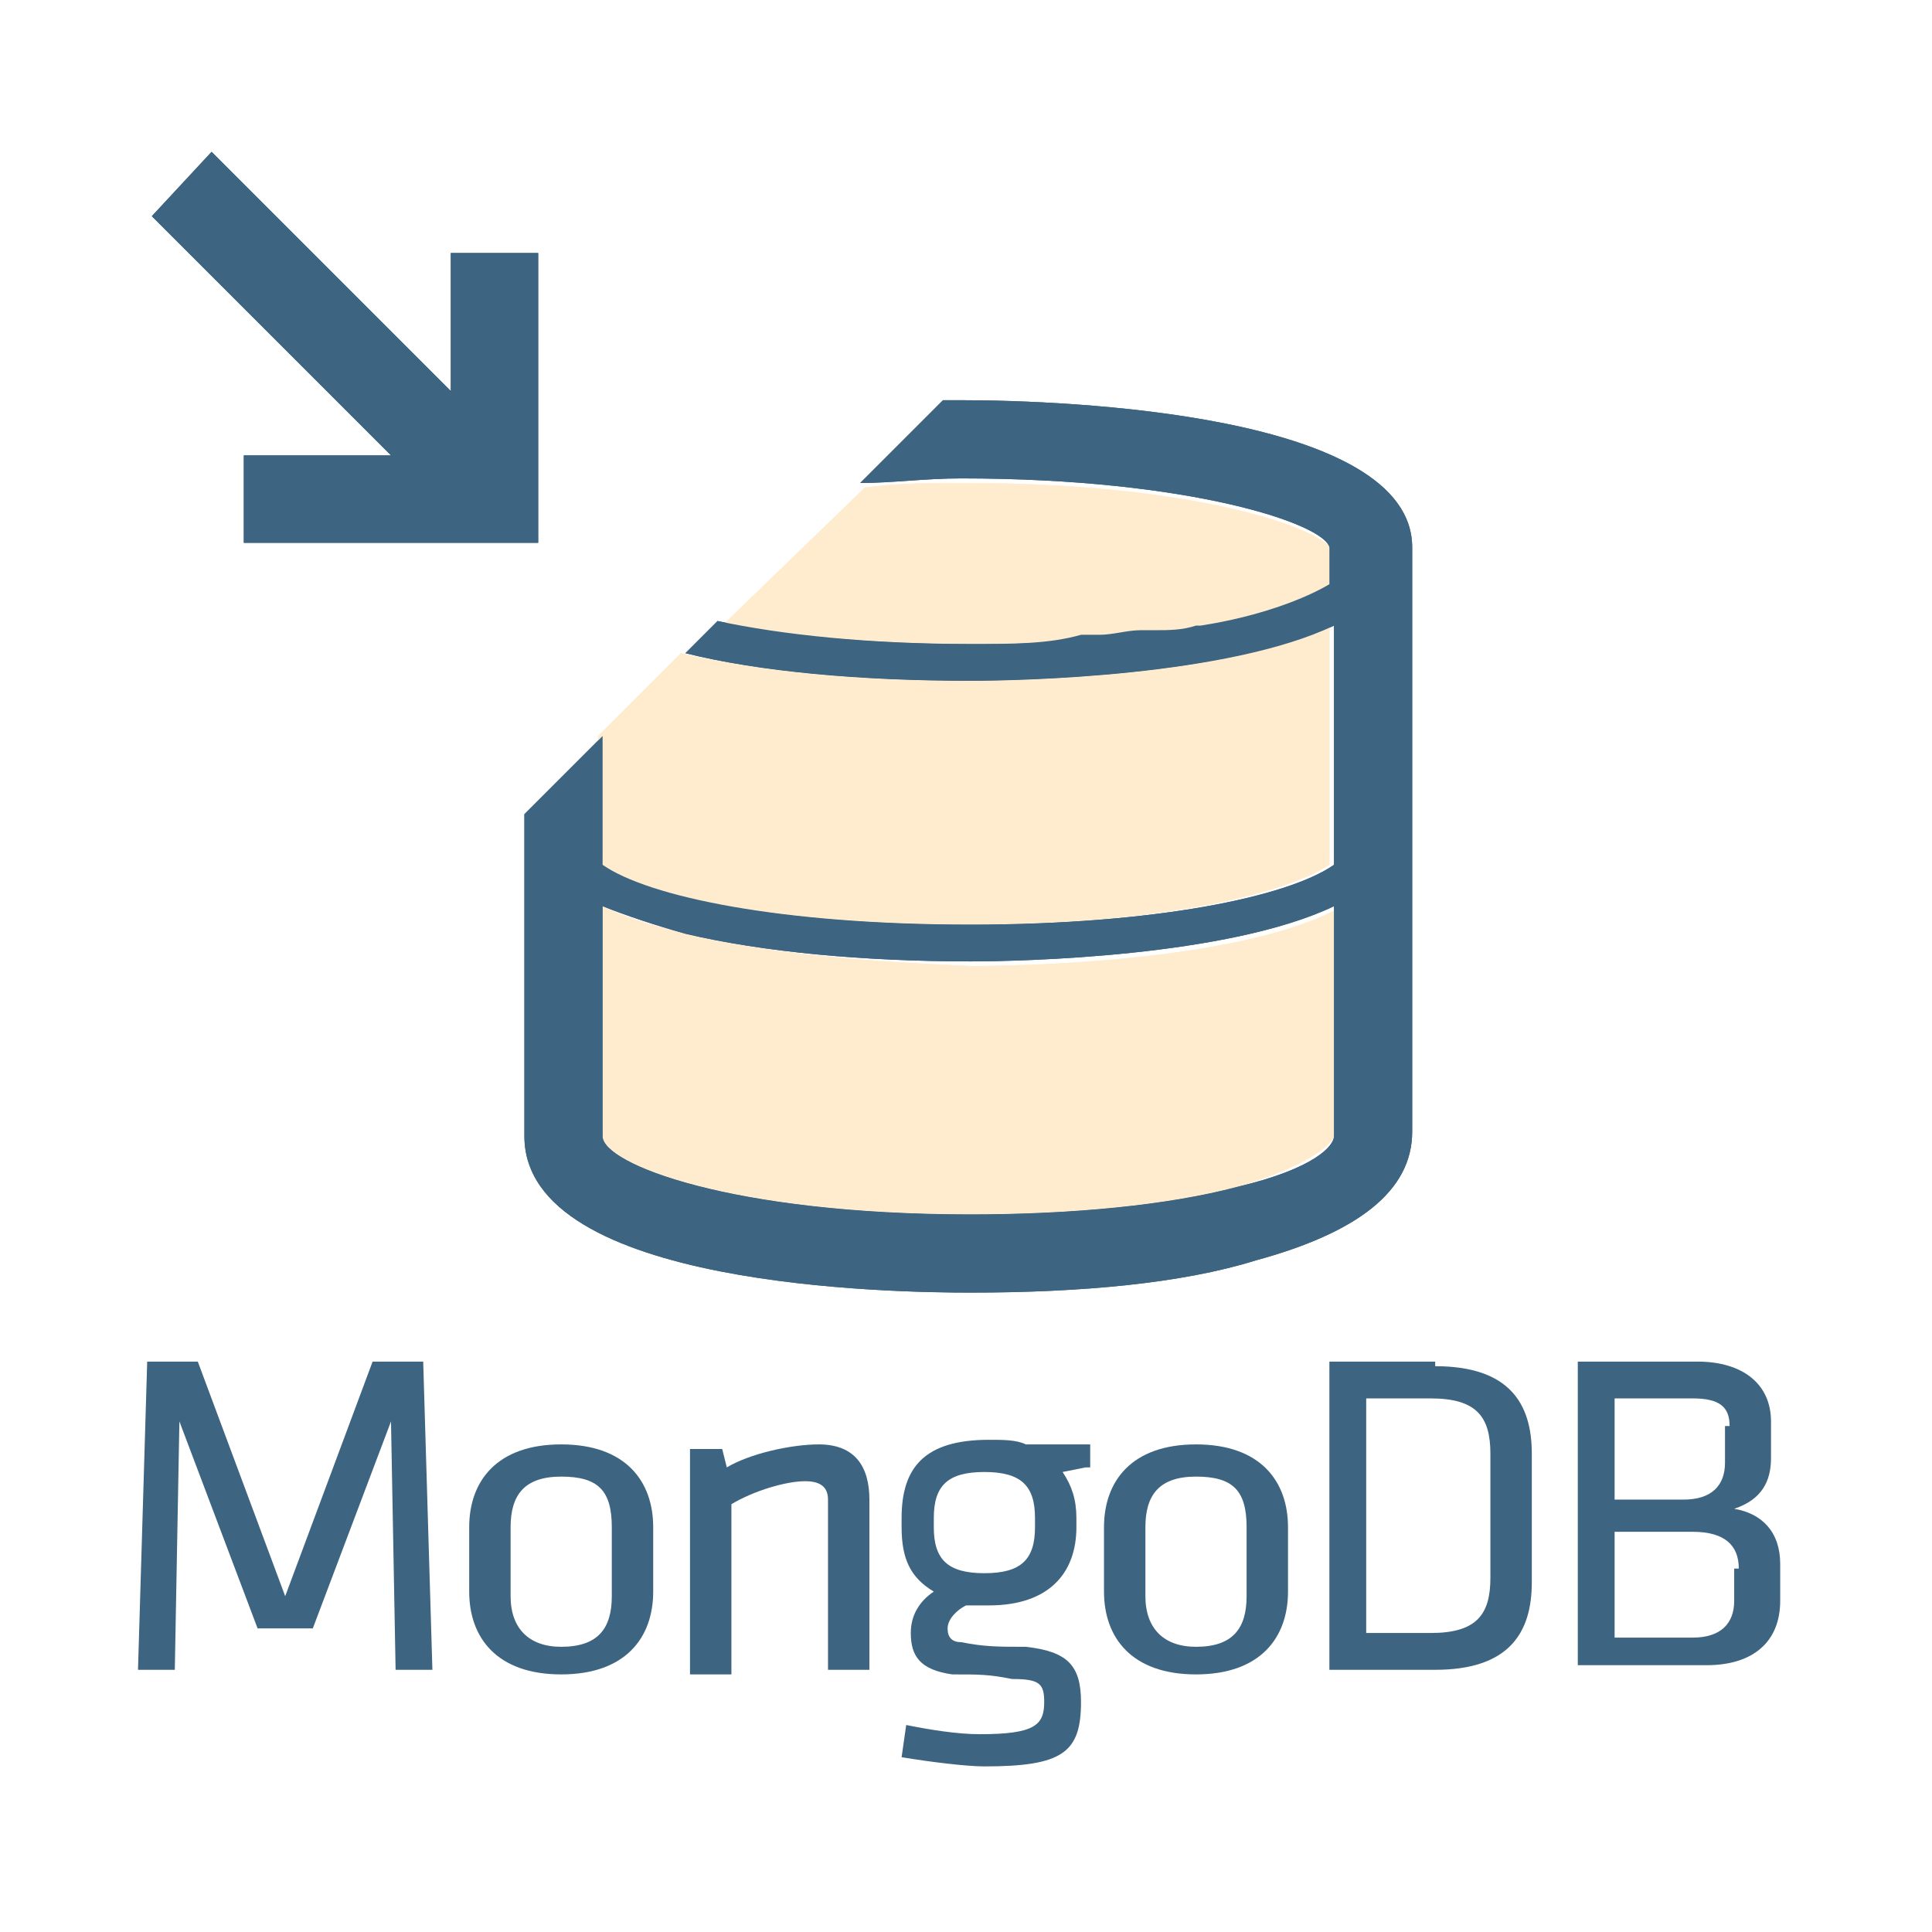
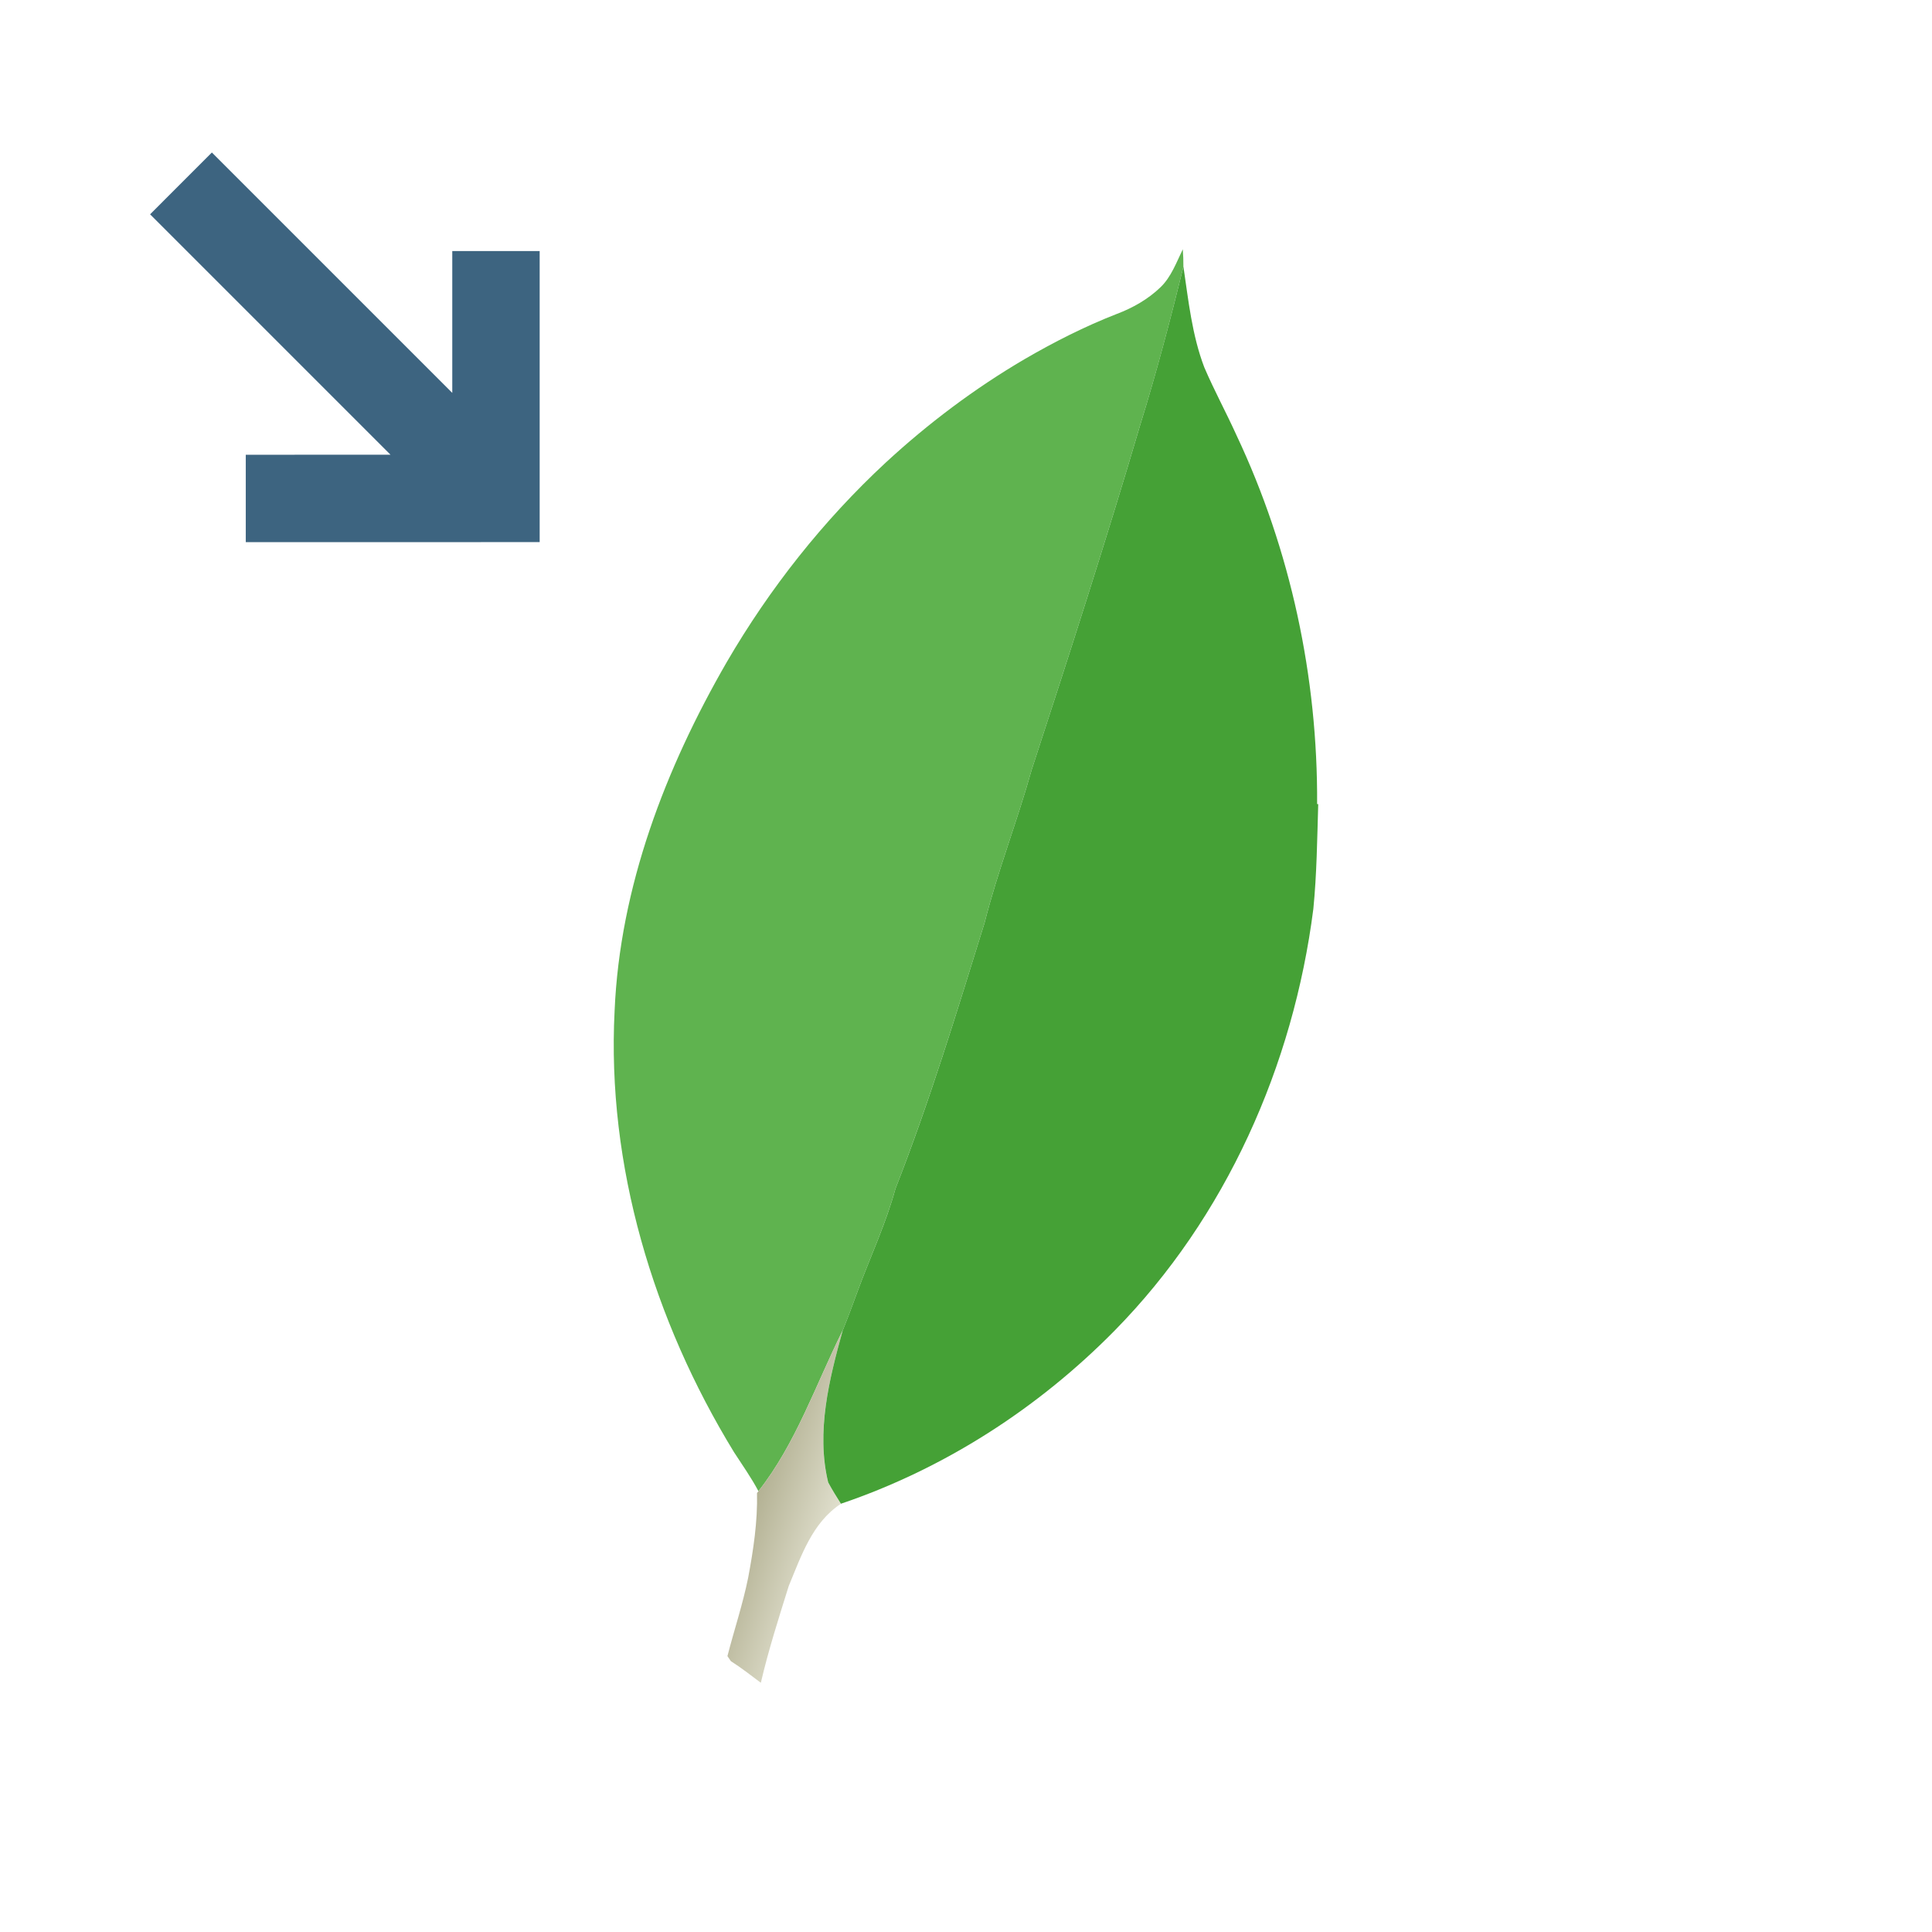
- <svg xmlns="http://www.w3.org/2000/svg" version="1.1" id="Layer_1" x="0px" y="0px" viewBox="0 0 42 42" enable-background="new 0 0 42 42" xml:space="preserve">
+ <svg xmlns="http://www.w3.org/2000/svg" version="1.1" id="Layer_1" x="0px" y="0px" width="42px" height="42px" viewBox="0 0 42 42" enable-background="new 0 0 42 42" xml:space="preserve">
  <g>
-     <g>
-       <path fill="#3D6480" d="M3.9,30.9l-0.1,5.4H3l0.2-6.7h1.1l1.9,5.1l1.9-5.1h1.1l0.2,6.7H8.6l-0.1-5.4l-1.7,4.5H5.6L3.9,30.9z" />
-       <path fill="#3D6480" d="M12.2,36.4c-1.4,0-2-0.8-2-1.8v-1.4c0-1,0.6-1.8,2-1.8c1.4,0,2,0.8,2,1.8v1.4    C14.2,35.6,13.6,36.4,12.2,36.4z M12.2,32.1c-0.8,0-1.1,0.4-1.1,1.1v1.5c0,0.7,0.4,1.1,1.1,1.1c0.8,0,1.1-0.4,1.1-1.1v-1.5    C13.3,32.4,13,32.1,12.2,32.1z" />
-       <path fill="#3D6480" d="M18,36.3v-3.7c0-0.3-0.2-0.4-0.5-0.4c-0.4,0-1.1,0.2-1.6,0.5v3.7H15v-4.9h0.7l0.1,0.4    c0.5-0.3,1.4-0.5,2-0.5c0.8,0,1.1,0.5,1.1,1.2v3.7H18z" />
-       <path fill="#3D6480" d="M23.6,31.9L23.1,32c0.2,0.3,0.3,0.6,0.3,1v0.2c0,1-0.6,1.7-1.9,1.7c-0.2,0-0.3,0-0.5,0    c-0.2,0.1-0.4,0.3-0.4,0.5c0,0.2,0.1,0.3,0.3,0.3c0.5,0.1,0.8,0.1,1.4,0.1c0.9,0.1,1.2,0.4,1.2,1.2c0,1.1-0.4,1.4-2.1,1.4    c-0.4,0-1.2-0.1-1.8-0.2l0.1-0.7c0.5,0.1,1.1,0.2,1.6,0.2c1.2,0,1.4-0.2,1.4-0.7c0-0.4-0.1-0.5-0.7-0.5c-0.5-0.1-0.7-0.1-1.3-0.1    c-0.7-0.1-0.9-0.4-0.9-0.9c0-0.4,0.2-0.7,0.5-0.9c-0.5-0.3-0.7-0.7-0.7-1.4V33c0-1.1,0.5-1.7,1.9-1.7c0.3,0,0.6,0,0.8,0.1h1.4    V31.9z M21.4,32c-0.8,0-1.1,0.3-1.1,1v0.2c0,0.7,0.3,1,1.1,1c0.8,0,1.1-0.3,1.1-1V33C22.5,32.3,22.2,32,21.4,32z" />
-       <path fill="#3D6480" d="M26,36.4c-1.4,0-2-0.8-2-1.8v-1.4c0-1,0.6-1.8,2-1.8c1.4,0,2,0.8,2,1.8v1.4C28,35.6,27.4,36.4,26,36.4z     M26,32.1c-0.8,0-1.1,0.4-1.1,1.1v1.5c0,0.7,0.4,1.1,1.1,1.1c0.8,0,1.1-0.4,1.1-1.1v-1.5C27.1,32.4,26.8,32.1,26,32.1z" />
-       <path fill="#3D6480" d="M31.2,29.7c1.6,0,2.1,0.8,2.1,1.9v2.8c0,1.1-0.5,1.9-2.1,1.9h-2.3v-6.7H31.2z M29.7,35.5h1.4    c1,0,1.3-0.4,1.3-1.2v-2.7c0-0.8-0.3-1.2-1.3-1.2h-1.4V35.5z" />
-       <path fill="#3D6480" d="M34.3,36.3v-6.7h2.6c1,0,1.6,0.5,1.6,1.3v0.8c0,0.5-0.2,0.9-0.8,1.1c0.6,0.1,1,0.5,1,1.2v0.8    c0,0.9-0.6,1.4-1.6,1.4H34.3z M37.6,31c0-0.4-0.2-0.6-0.8-0.6h-1.7v2.2h1.5c0.6,0,0.9-0.3,0.9-0.8V31z M37.8,34.1    c0-0.5-0.3-0.8-1-0.8h-1.7v2.3h1.7c0.6,0,0.9-0.3,0.9-0.8V34.1z" />
-     </g>
-     <g>
-       <path fill="#FFECCE" d="M14.9,20.3c-0.8-0.2-1.4-0.4-1.8-0.6l0,5c0,0.6,2.8,1.7,8,1.7h0c2.2,0,4.3-0.2,5.8-0.6    c1.7-0.5,2.1-1,2.1-1.1v-4.9c-2.2,1.1-6.7,1.2-7.9,1.2C18.7,20.9,16.5,20.7,14.9,20.3z" />
-       <path fill="#FFECCE" d="M13,18.8c1.1,0.7,3.9,1.3,8,1.3c4,0,6.8-0.6,7.9-1.3v-5.2c-2.2,1.1-6.7,1.2-7.9,1.2    c-2.3,0-4.5-0.2-6.2-0.6L13,16L13,18.8z" />
-       <path fill="#FFECCE" d="M21.1,14c0.9,0,1.7,0,2.5-0.1c0.1,0,0.2,0,0.4,0c0.3,0,0.6-0.1,0.9-0.1c0.1,0,0.2,0,0.3,0    c0.3,0,0.6-0.1,0.9-0.1c0,0,0.1,0,0.1,0c1.3-0.2,2.2-0.6,2.8-0.9v-0.8c-0.2-0.5-3-1.5-8-1.5c-0.8,0-1.5,0-2.2,0.1l-3.1,3    C17,13.8,18.9,14,21.1,14z" />
-       <path fill="#3D6480" d="M20.9,8.7c-0.1,0-0.3,0-0.4,0l-1.8,1.8c0.7,0,1.4-0.1,2.2-0.1c5,0,7.9,1,8,1.5v0.8    c-0.5,0.3-1.5,0.7-2.8,0.9c0,0-0.1,0-0.1,0c-0.3,0.1-0.6,0.1-0.9,0.1c-0.1,0-0.2,0-0.3,0c-0.3,0-0.6,0.1-0.9,0.1    c-0.1,0-0.2,0-0.4,0C22.8,14,22,14,21.1,14c-2.2,0-4.1-0.2-5.5-0.5l-0.7,0.7c1.6,0.4,3.8,0.6,6.2,0.6c1.1,0,5.6-0.1,7.9-1.2v5.2    c-1,0.7-3.9,1.3-7.9,1.3c-4.1,0-7-0.6-8-1.3l0-2.8l-1.7,1.7v7c0,3.3,8.1,3.4,9.7,3.4h0c2.4,0,4.6-0.2,6.2-0.7    c2.2-0.6,3.4-1.5,3.4-2.8V11.9C30.7,9,23.2,8.7,20.9,8.7z M29,24.7c0,0.2-0.4,0.7-2.1,1.1c-1.5,0.4-3.6,0.6-5.8,0.6h0    c-5.2,0-8-1.1-8-1.7l0-5c0.5,0.2,1.1,0.4,1.8,0.6c1.7,0.4,3.9,0.6,6.2,0.6c1.1,0,5.6-0.1,7.9-1.2V24.7z" />
-     </g>
-     <polygon fill="#3D6480" points="9.8,5.5 9.8,8.5 4.6,3.3 3.3,4.7 8.5,9.9 5.3,9.9 5.3,11.8 11.7,11.8 11.7,5.5  " />
-     <g>
-       <path fill="#FFECCE" d="M14.9,20.3c-0.8-0.2-1.4-0.4-1.8-0.6l0,5c0,0.6,2.8,1.7,8,1.7h0c2.2,0,4.3-0.2,5.8-0.6    c1.7-0.5,2.1-1,2.1-1.1v-4.9c-2.2,1.1-6.7,1.2-7.9,1.2C18.7,20.9,16.5,20.7,14.9,20.3z" />
-       <path fill="#FFECCE" d="M13,18.8c1.1,0.7,3.9,1.3,8,1.3c4,0,6.8-0.6,7.9-1.3v-5.2c-2.2,1.1-6.7,1.2-7.9,1.2    c-2.3,0-4.5-0.2-6.2-0.6L13,16L13,18.8z" />
-       <path fill="#FFECCE" d="M21.1,14c0.9,0,1.7,0,2.5-0.1c0.1,0,0.2,0,0.4,0c0.3,0,0.6-0.1,0.9-0.1c0.1,0,0.2,0,0.3,0    c0.3,0,0.6-0.1,0.9-0.1c0,0,0.1,0,0.1,0c1.3-0.2,2.2-0.6,2.8-0.9v-0.8c-0.2-0.5-3-1.5-8-1.5c-0.8,0-1.5,0-2.2,0.1l-3.1,3    C17,13.8,18.9,14,21.1,14z" />
-       <path fill="#3D6480" d="M20.9,8.7c-0.1,0-0.3,0-0.4,0l-1.8,1.8c0.7,0,1.4-0.1,2.2-0.1c5,0,7.9,1,8,1.5v0.8    c-0.5,0.3-1.5,0.7-2.8,0.9c0,0-0.1,0-0.1,0c-0.3,0.1-0.6,0.1-0.9,0.1c-0.1,0-0.2,0-0.3,0c-0.3,0-0.6,0.1-0.9,0.1    c-0.1,0-0.2,0-0.4,0C22.8,14,22,14,21.1,14c-2.2,0-4.1-0.2-5.5-0.5l-0.7,0.7c1.6,0.4,3.8,0.6,6.2,0.6c1.1,0,5.6-0.1,7.9-1.2v5.2    c-1,0.7-3.9,1.3-7.9,1.3c-4.1,0-7-0.6-8-1.3l0-2.8l-1.7,1.7v7c0,3.3,8.1,3.4,9.7,3.4h0c2.4,0,4.6-0.2,6.2-0.7    c2.2-0.6,3.4-1.5,3.4-2.8V11.9C30.7,9,23.2,8.7,20.9,8.7z M29,24.7c0,0.2-0.4,0.7-2.1,1.1c-1.5,0.4-3.6,0.6-5.8,0.6h0    c-5.2,0-8-1.1-8-1.7l0-5c0.5,0.2,1.1,0.4,1.8,0.6c1.7,0.4,3.9,0.6,6.2,0.6c1.1,0,5.6-0.1,7.9-1.2V24.7z" />
-     </g>
-     <polygon fill="#3D6480" points="9.8,5.5 9.8,8.5 4.6,3.3 3.3,4.7 8.5,9.9 5.3,9.9 5.3,11.8 11.7,11.8 11.7,5.5  " />
+     <path fill="#5FB34F" d="M18.653,28.045c0.271-0.734,0.605-1.445,0.812-2.201c0.741-1.891,1.333-3.837,1.936-5.775   c0.286-1.128,0.712-2.215,1.026-3.334c0.813-2.491,1.619-4.986,2.361-7.501c0.353-1.133,0.655-2.281,0.938-3.434   c0.001-0.128-0.003-0.255-0.013-0.381c-0.14,0.287-0.251,0.601-0.486,0.827c-0.27,0.26-0.602,0.448-0.95,0.579   c-0.695,0.271-1.361,0.609-2.006,0.984c-1.084,0.636-2.094,1.396-3.017,2.248c-1.358,1.261-2.52,2.731-3.453,4.333   c-1.335,2.313-2.325,4.891-2.44,7.583c-0.172,3.369,0.845,6.734,2.595,9.595c0.181,0.281,0.376,0.553,0.532,0.849   c0.818-1.041,1.245-2.317,1.83-3.491C18.437,28.635,18.546,28.34,18.653,28.045z" />
+     <linearGradient id="SVGID_1_" gradientUnits="userSpaceOnUse" x1="3434.942" y1="-12595.562" x2="3436.66" y2="-12595.004" gradientTransform="matrix(1 0 0 1 -3418.486 12628)">
+       <stop offset="0" style="stop-color:#B3B193" />
+       <stop offset="0.996" style="stop-color:#E0DFCD" />
+       <stop offset="1" style="stop-color:#E0DFCD" />
+     </linearGradient>
+     <path fill="url(#SVGID_1_)" d="M18.318,28.926c-0.585,1.174-1.012,2.45-1.83,3.491l-0.031,0.04   c0.014,0.621-0.079,1.236-0.193,1.844c-0.117,0.576-0.304,1.133-0.45,1.701l0.074,0.11c0.227,0.144,0.438,0.31,0.652,0.47   c0.166-0.712,0.389-1.408,0.607-2.105c0.271-0.651,0.51-1.377,1.133-1.785c-0.097-0.151-0.192-0.305-0.277-0.464   C17.737,31.129,18.024,29.988,18.318,28.926z" />
+     <path fill="#45A136" d="M28.633,17.48c0.016-2.759-0.575-5.522-1.753-8.019c-0.225-0.497-0.486-0.976-0.7-1.476   c-0.267-0.701-0.344-1.451-0.453-2.187c-0.283,1.152-0.586,2.301-0.938,3.434c-0.742,2.515-1.548,5.01-2.361,7.501   c-0.314,1.119-0.74,2.206-1.026,3.334c-0.603,1.938-1.194,3.885-1.936,5.775c-0.206,0.756-0.541,1.467-0.812,2.201   c-0.107,0.295-0.217,0.59-0.335,0.881c-0.294,1.063-0.581,2.203-0.315,3.302c0.085,0.159,0.181,0.313,0.277,0.464   c2.246-0.76,4.291-2.077,5.952-3.766c2.418-2.459,3.884-5.763,4.318-9.166c0.075-0.757,0.083-1.518,0.106-2.277L28.633,17.48z" />
+     <polygon fill="#3D6480" points="9.832,8.541 4.606,3.315 3.263,4.659 8.489,9.885 5.343,9.886 5.343,11.786 11.732,11.785    11.732,5.458 9.832,5.458  " />
  </g>
</svg>
